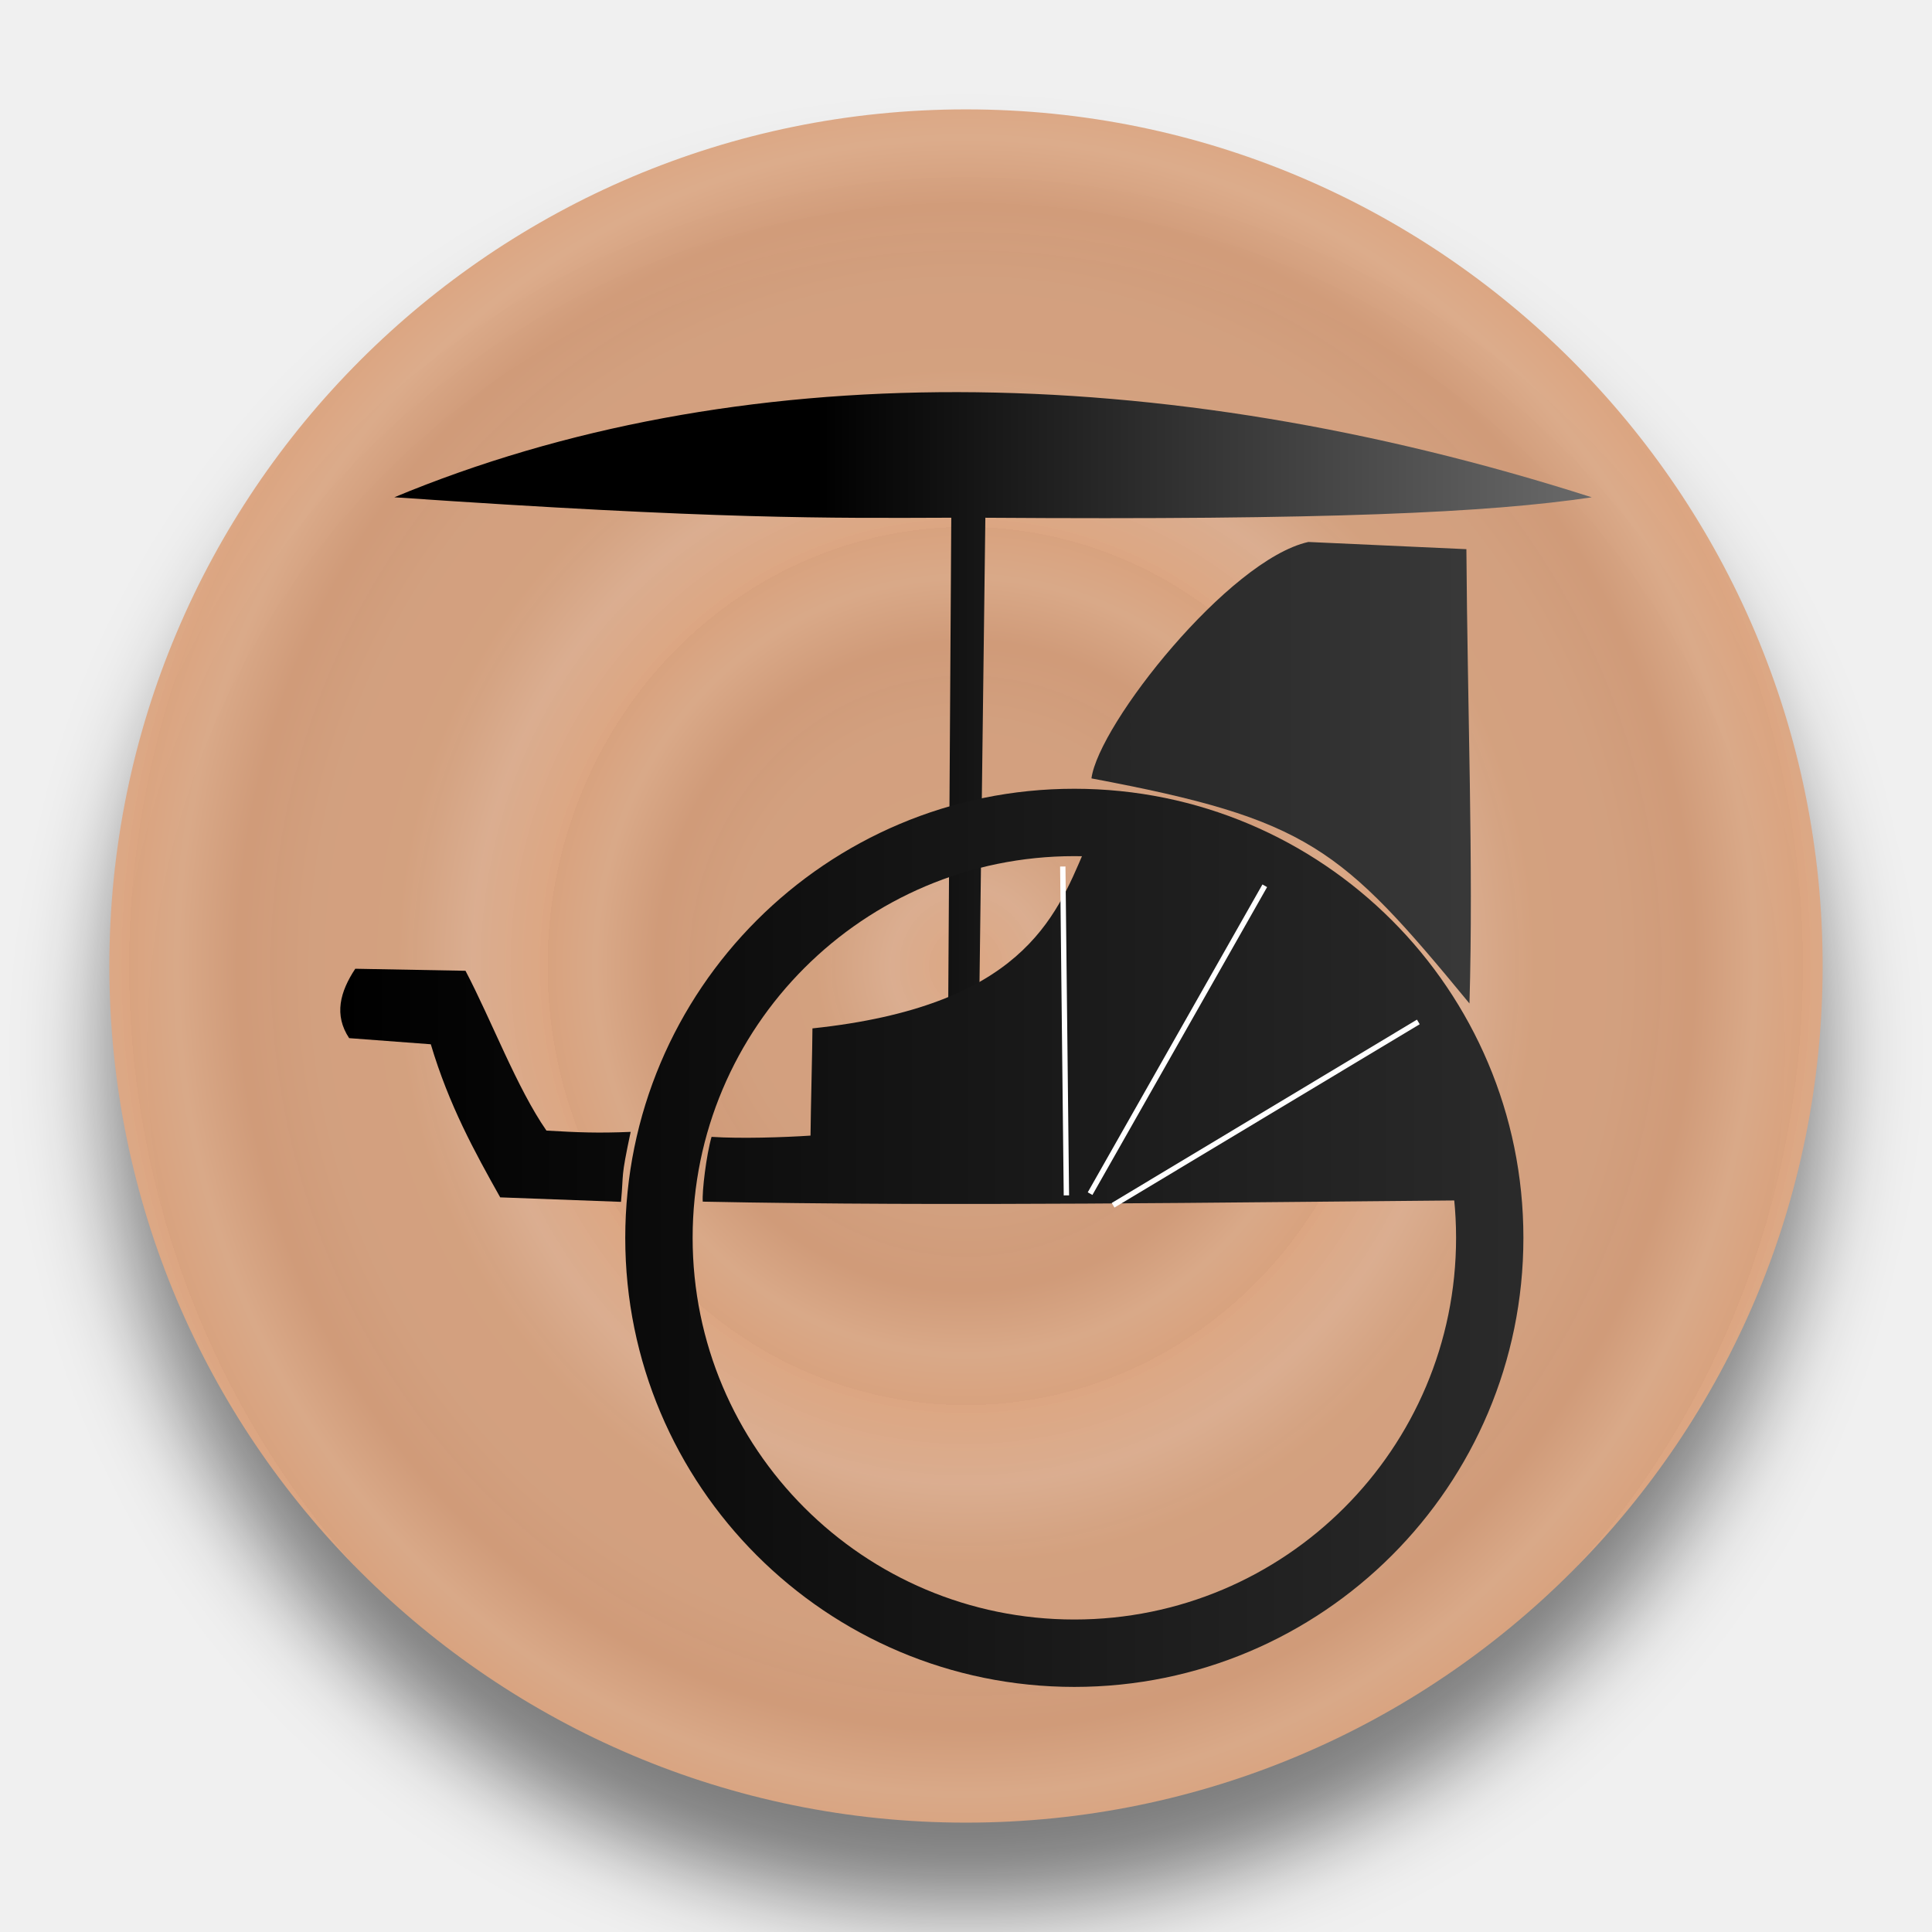
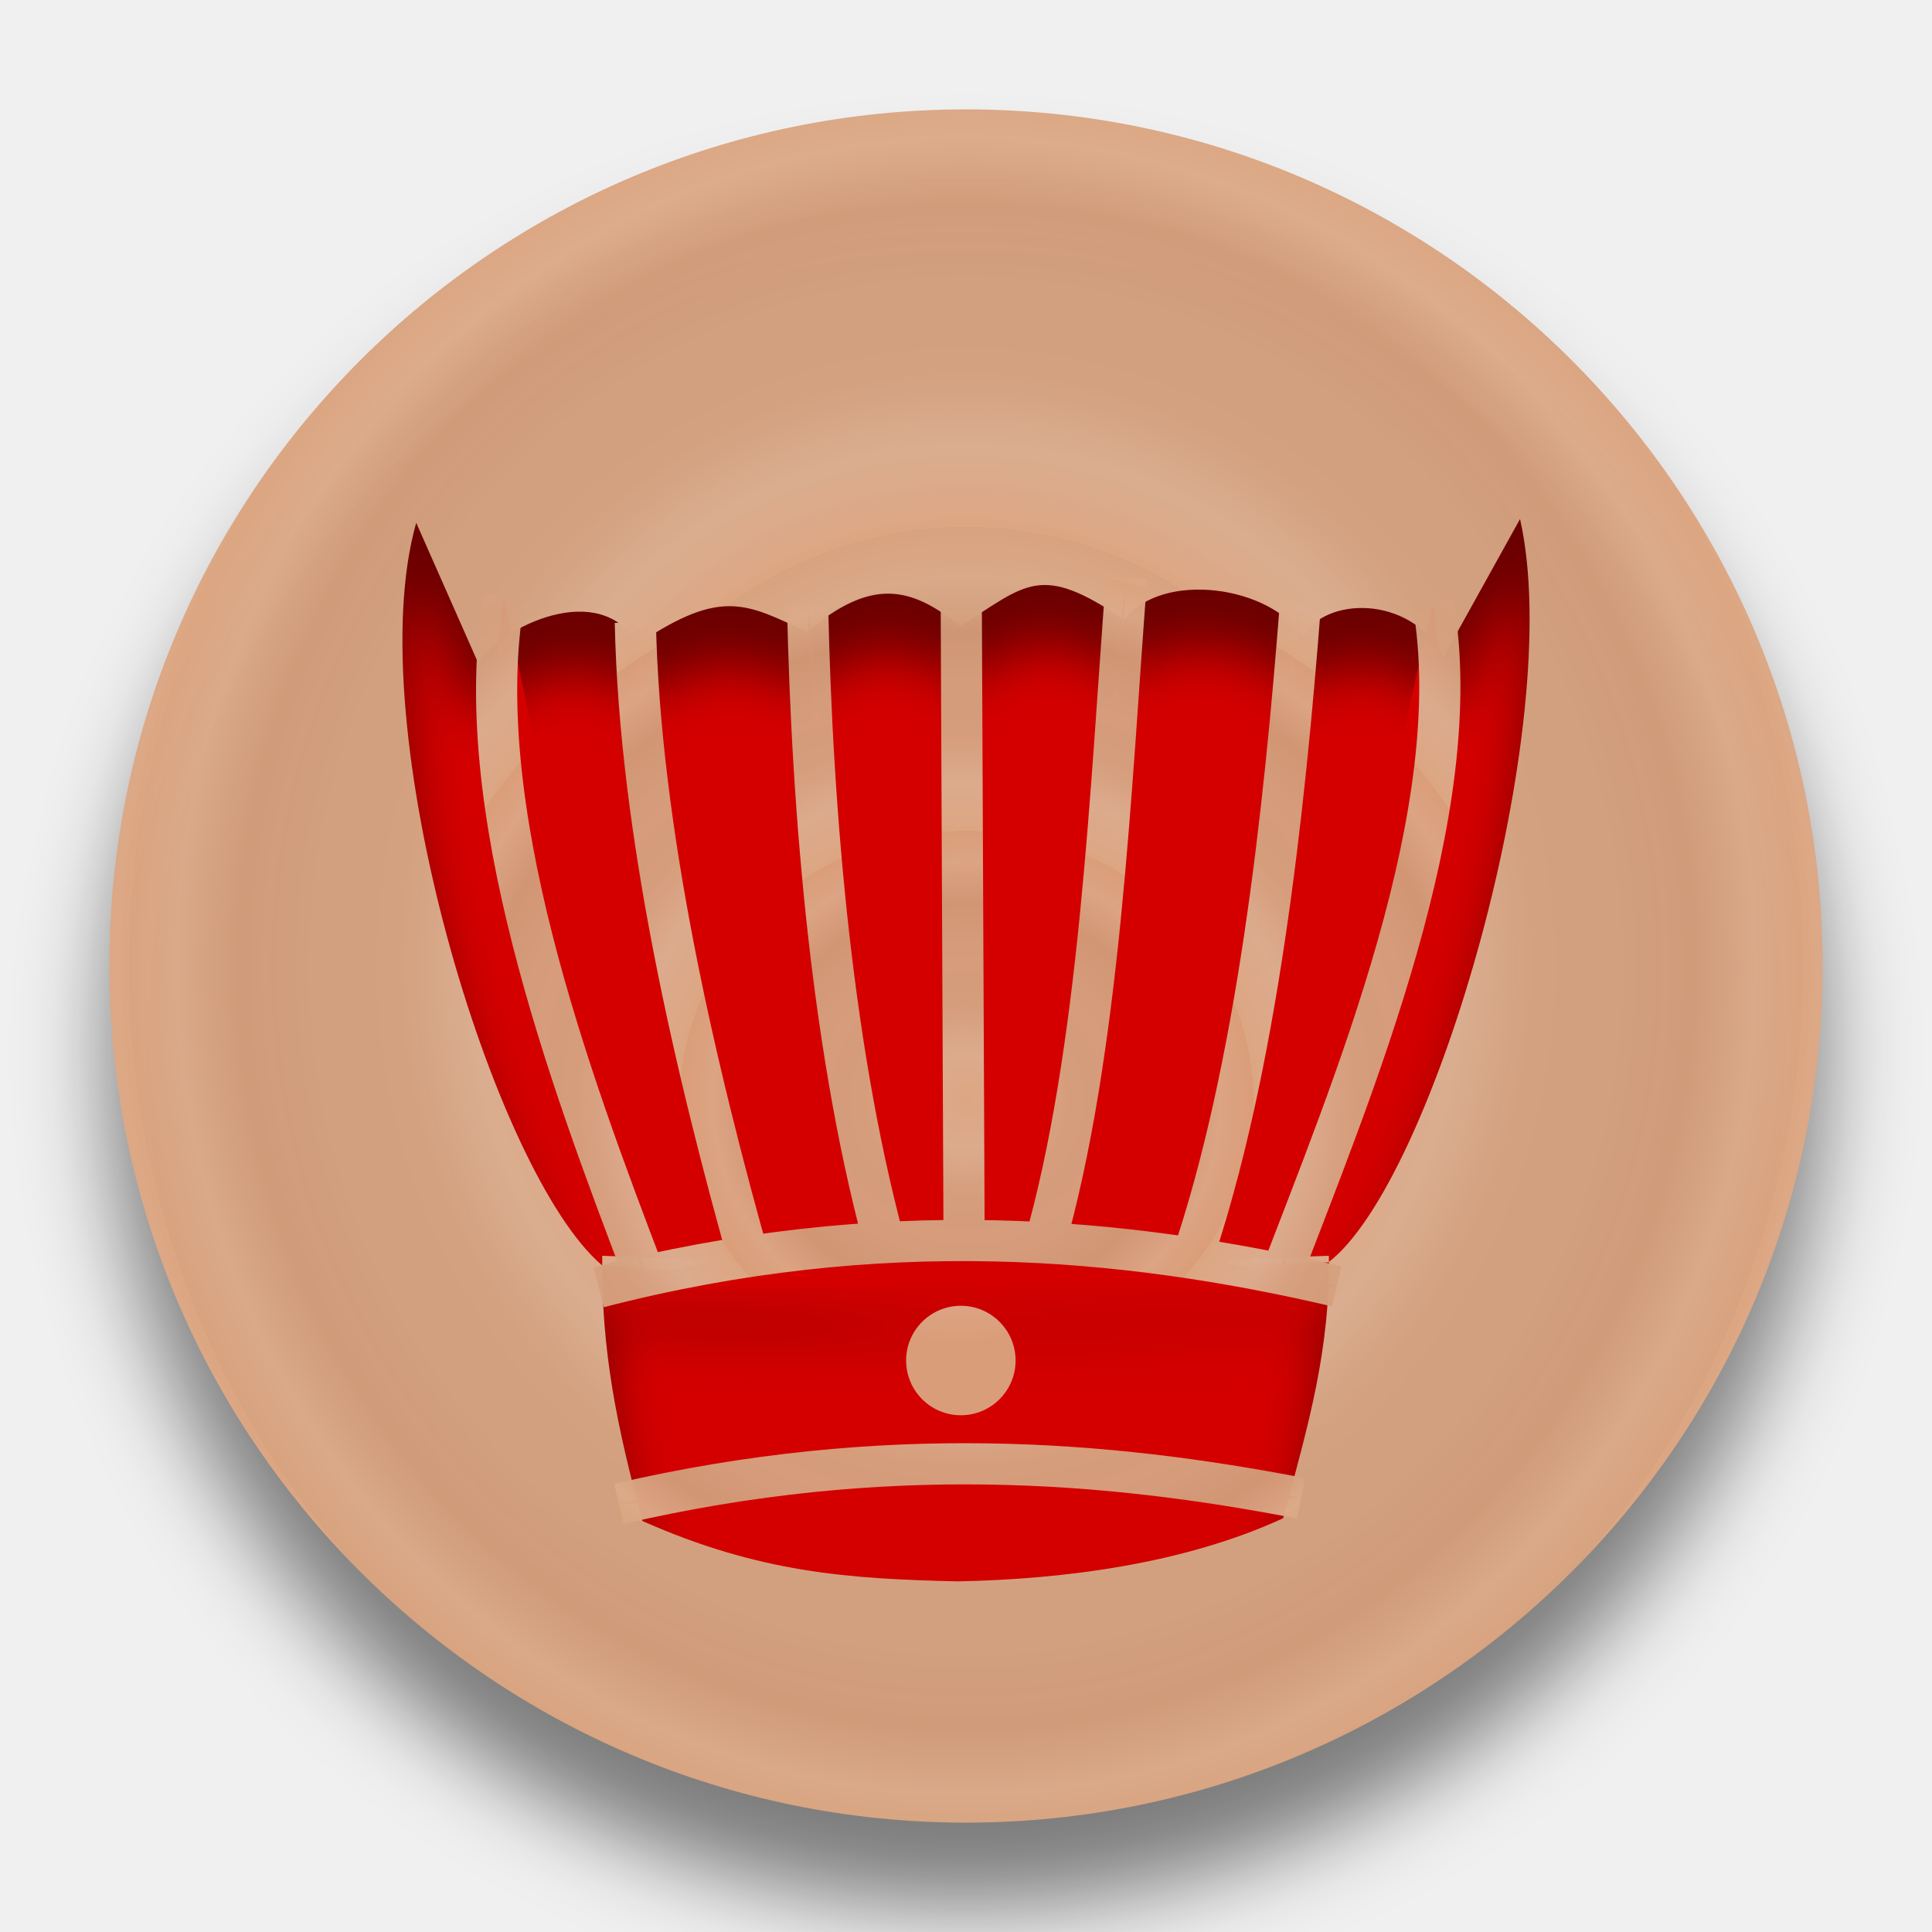
<svg xmlns="http://www.w3.org/2000/svg" xmlns:xlink="http://www.w3.org/1999/xlink" width="92" height="92" id="svg2" version="1.1">
  <defs id="defs10">
    <linearGradient id="linearGradient4755">
      <stop id="stop4741" offset="0" style="stop-color:#dca682;stop-opacity:0" />
      <stop style="stop-color:#dcae90;stop-opacity:0.98" offset="0.181" id="stop4743" />
      <stop id="stop4745" offset="0.361" style="stop-color:#d5a17e;stop-opacity:0.973" />
      <stop style="stop-color:#d5a17f;stop-opacity:0.969" offset="0.557" id="stop4747" />
      <stop id="stop4749" offset="0.737" style="stop-color:#d29b78;stop-opacity:0.965" />
      <stop style="stop-color:#dcaa88;stop-opacity:0.965" offset="0.885" id="stop4751" />
      <stop id="stop4753" offset="1" style="stop-color:#dba37e;stop-opacity:0.965" />
    </linearGradient>
    <linearGradient id="linearGradient855">
      <stop style="stop-color:#dca682;stop-opacity:1" offset="0" id="stop851" />
      <stop id="stop861" offset="0.181" style="stop-color:#dcae90;stop-opacity:0.98" />
      <stop style="stop-color:#d5a17e;stop-opacity:0.973" offset="0.361" id="stop863" />
      <stop id="stop865" offset="0.557" style="stop-color:#d5a17f;stop-opacity:0.969" />
      <stop style="stop-color:#d29b78;stop-opacity:0.965" offset="0.737" id="stop867" />
      <stop id="stop869" offset="0.885" style="stop-color:#dcaa88;stop-opacity:0.965" />
      <stop style="stop-color:#dba37e;stop-opacity:0.965" offset="1" id="stop853" />
    </linearGradient>
    <filter height="1.5" width="1.5" y="0" x="0" id="f1" color-interpolation-filters="sRGB">
      <feOffset id="feOffset3039" dy="0" dx="1" in="SourceAlpha" result="offOut" />
      <feGaussianBlur id="feGaussianBlur3041" stdDeviation="1" in="offOut" result="blurOut" />
    </filter>
    <linearGradient y2="1" x2="0" y1="0" x1="0" id="grad1">
      <stop id="stop3034" style="stop-color:rgb(255,255,255);stop-opacity:0.6" offset="20%" />
      <stop id="stop3036" style="stop-color:rgb(220,0,0);stop-opacity:0.5" offset="50%" />
    </linearGradient>
    <linearGradient y2="1" x2="0" y1="0" x1="0" id="grad0">
      <stop id="stop3029" style="stop-color:rgb(0,0,0);stop-opacity:0.3" offset="20%" />
      <stop id="stop3031" style="stop-color:rgb(0,0,0);stop-opacity:0.6" offset="100%" />
    </linearGradient>
    <filter style="color-interpolation-filters:sRGB;" id="filter19100">
      <feFlood flood-opacity="1" flood-color="rgb(91,93,90)" result="flood" id="feFlood19090" />
      <feComposite in="flood" in2="SourceGraphic" operator="in" result="composite1" id="feComposite19092" />
      <feGaussianBlur in="composite1" stdDeviation="0" result="blur" id="feGaussianBlur19094" />
      <feOffset dx="0" dy="4" result="offset" id="feOffset19096" />
      <feComposite in="SourceGraphic" in2="offset" operator="over" result="composite2" id="feComposite19098" />
    </filter>
    <radialGradient xlink:href="#linearGradient855" id="radialGradient859" cx="45.381" cy="48.335" fx="45.381" fy="48.335" r="40.955" gradientUnits="userSpaceOnUse" spreadMethod="repeat" gradientTransform="matrix(0.2988899,0,0,0.2866632,31.81733,34.47895)" />
    <radialGradient xlink:href="#linearGradient855" id="radialGradient871" gradientUnits="userSpaceOnUse" gradientTransform="matrix(0.4865415,0,0,0.5105283,23.30144,23.65849)" cx="45.381" cy="48.335" fx="45.381" fy="48.335" r="40.955" spreadMethod="repeat" />
    <filter style="color-interpolation-filters:sRGB;" id="filter1043">
      <feFlood flood-opacity="0.498" flood-color="rgb(0,0,0)" result="flood" id="feFlood1033" />
      <feComposite in="flood" in2="SourceGraphic" operator="in" result="composite1" id="feComposite1035" />
      <feGaussianBlur in="composite1" stdDeviation="2.1" result="blur" id="feGaussianBlur1037" />
      <feOffset dx="0" dy="4" result="offset" id="feOffset1039" />
      <feComposite in="SourceGraphic" in2="offset" operator="over" result="composite2" id="feComposite1041" />
    </filter>
    <filter style="color-interpolation-filters:sRGB;" id="filter1207">
      <feFlood flood-opacity="0.498" flood-color="rgb(0,0,0)" result="flood" id="feFlood1197" />
      <feComposite in="flood" in2="SourceGraphic" operator="out" result="composite1" id="feComposite1199" />
      <feGaussianBlur in="composite1" stdDeviation="1" result="blur" id="feGaussianBlur1201" />
      <feOffset dx="0" dy="1.3" result="offset" id="feOffset1203" />
      <feComposite in="offset" in2="SourceGraphic" operator="atop" result="composite2" id="feComposite1205" />
    </filter>
    <filter style="color-interpolation-filters:sRGB;" id="filter2144">
      <feFlood flood-opacity="0.498" flood-color="rgb(0,0,0)" result="flood" id="feFlood2134" />
      <feComposite in="flood" in2="SourceGraphic" operator="out" result="composite1" id="feComposite2136" />
      <feGaussianBlur in="composite1" stdDeviation="1" result="blur" id="feGaussianBlur2138" />
      <feOffset dx="0" dy="2.083" result="offset" id="feOffset2140" />
      <feComposite in="offset" in2="SourceGraphic" operator="atop" result="composite2" id="feComposite2142" />
    </filter>
    <radialGradient xlink:href="#linearGradient4755" id="radialGradient4739" cx="46.088" cy="56.191" fx="46.088" fy="56.191" r="1.744" gradientUnits="userSpaceOnUse" gradientTransform="matrix(4.473244,-2.7831788e-6,4.0861325e-6,6.567407,-160.1456,-323.1099)" />
    <radialGradient xlink:href="#linearGradient855" id="radialGradient4789" cx="46.325" cy="44.267" fx="46.325" fy="44.267" r="3.521" gradientTransform="matrix(2.967681,-4.4098853e-7,4.1477583e-7,2.79128,-91.15298,-74.99092)" gradientUnits="userSpaceOnUse" spreadMethod="repeat" />
    <filter style="color-interpolation-filters:sRGB;" id="filter4831">
      <feFlood flood-opacity="0.498" flood-color="rgb(0,0,0)" result="flood" id="feFlood4821" />
      <feComposite in="flood" in2="SourceGraphic" operator="out" result="composite1" id="feComposite4823" />
      <feGaussianBlur in="composite1" stdDeviation="1" result="blur" id="feGaussianBlur4825" />
      <feOffset dx="0" dy="2.1" result="offset" id="feOffset4827" />
      <feComposite in="offset" in2="SourceGraphic" operator="atop" result="composite2" id="feComposite4829" />
    </filter>
-     <linearGradient id="linearGradient5290">
-       <stop style="stop-color:#000000;stop-opacity:1;" offset="0" id="stop5286" />
-       <stop style="stop-color:#4d4d4d;stop-opacity:1" offset="1" id="stop5288" />
-     </linearGradient>
-     <linearGradient xlink:href="#linearGradient5312" id="linearGradient5457" gradientUnits="userSpaceOnUse" x1="22.018" y1="47.283" x2="75.111" y2="47.283" gradientTransform="translate(-76.6634,36.28301)" />
-     <linearGradient id="linearGradient5312">
-       <stop id="stop5308" offset="0" style="stop-color:#000000;stop-opacity:1;" />
-       <stop id="stop5310" offset="1" style="stop-color:#333333;stop-opacity:1" />
-     </linearGradient>
-     <linearGradient xlink:href="#linearGradient5290" id="linearGradient5455" gradientUnits="userSpaceOnUse" x1="22.018" y1="47.283" x2="79.496" y2="47.283" gradientTransform="translate(-76.6634,36.28301)" />
-     <linearGradient xlink:href="#linearGradient5523" id="linearGradient5525" x1="39.92" y1="35.189" x2="67.819" y2="35.189" gradientUnits="userSpaceOnUse" gradientTransform="translate(-76.79823,33.45159)" />
-     <linearGradient id="linearGradient5523">
-       <stop style="stop-color:#000000;stop-opacity:1;" offset="0" id="stop5519" />
-       <stop style="stop-color:#666666;stop-opacity:1" offset="1" id="stop5521" />
-     </linearGradient>
-     <linearGradient xlink:href="#linearGradient5312" id="linearGradient9181" gradientUnits="userSpaceOnUse" gradientTransform="translate(-76.6634,36.28301)" x1="22.018" y1="47.283" x2="75.111" y2="47.283" />
-     <linearGradient xlink:href="#linearGradient5312" id="linearGradient9183" gradientUnits="userSpaceOnUse" gradientTransform="translate(-76.6634,36.28301)" x1="22.018" y1="47.283" x2="75.111" y2="47.283" />
  </defs>
  <g id="layer1" style="display:inline">
    <g style="fill:url(#radialGradient859);fill-opacity:1" id="g25621" transform="translate(0.618638,-2.334746)">
      <circle r="40.792" cy="48.335" cx="45.381" id="circle4376-8-9" style="color:#000000;display:inline;overflow:visible;visibility:visible;opacity:1;fill:url(#radialGradient871);fill-opacity:1;fill-rule:nonzero;stroke:none;stroke-width:0.326;stroke-linecap:round;stroke-linejoin:miter;stroke-miterlimit:10;stroke-dasharray:none;stroke-dashoffset:0;stroke-opacity:1;marker:none;filter:url(#filter1043);enable-background:accumulate" />
    </g>
  </g>
  <g id="layer2" style="display:inline">
-     <g style="display:inline;fill:#008000" id="g16676" transform="matrix(1.306995,0,0,1.306995,-145.3228,-25.73885)">
-       <path id="path7043" style="fill:#ff0000;fill-opacity:1;stroke:none;stroke-width:0.569;stroke-linecap:butt;stroke-linejoin:miter;stroke-miterlimit:4;stroke-dasharray:none;stroke-opacity:1;filter:url(#filter4831)" d="m 33.043,54.221 c -0.045,3.441 0.536,6.222 1.463,9.662 4.267,1.897 7.563,2.11 11.478,2.2 3.915,-0.073 8.3,-0.654 11.865,-2.3 0.928,-3.441 1.713,-6.121 1.667,-9.562 L 46.303,54.674 Z M 46.314,54.932 C 42.357,54.835 38.281,55.054 33.043,54.573 29.084,51.239 24.163,34.895 26.265,27.515 l 2.243,5.074 c 0.904,-1.287 4.444,-3.044 5.826,-0.652 3.063,-2.068 3.966,-1.473 6.168,-0.446 2.326,-1.964 3.759,-1.686 5.585,-0.209 2.435,-1.541 2.913,-2.315 5.97,-0.235 1.394,-1.806 5.349,-1.239 6.515,0.635 0.729,-1.45 3.882,-1.601 5.129,0.705 l 2.78,-5.009 c 1.696,7.472 -3.141,24.15 -6.983,27.081" />
+     <g style="display:inline;fill:#008000" id="g16676" transform="matrix(1.306995,0,0,1.306995,-14.50804,-11.06638)">
+       <path id="path7043" style="fill:#d40000;fill-opacity:1;stroke:none;stroke-width:0.569;stroke-linecap:butt;stroke-linejoin:miter;stroke-miterlimit:4;stroke-dasharray:none;stroke-opacity:1;filter:url(#filter4831)" d="m 33.043,54.221 c -0.045,3.441 0.536,6.222 1.463,9.662 4.267,1.897 7.563,2.11 11.478,2.2 3.915,-0.073 8.3,-0.654 11.865,-2.3 0.928,-3.441 1.713,-6.121 1.667,-9.562 L 46.303,54.674 Z M 46.314,54.932 C 42.357,54.835 38.281,55.054 33.043,54.573 29.084,51.239 24.163,34.895 26.265,27.515 l 2.243,5.074 c 0.904,-1.287 4.444,-3.044 5.826,-0.652 3.063,-2.068 3.966,-1.473 6.168,-0.446 2.326,-1.964 3.759,-1.686 5.585,-0.209 2.435,-1.541 2.913,-2.315 5.97,-0.235 1.394,-1.806 5.349,-1.239 6.515,0.635 0.729,-1.45 3.882,-1.601 5.129,0.705 l 2.78,-5.009 c 1.696,7.472 -3.141,24.15 -6.983,27.081" />
      <circle id="path7098-3" style="opacity:1;fill:url(#radialGradient4739);fill-opacity:1;stroke:none;stroke-width:0.569;stroke-linecap:square;stroke-linejoin:miter;stroke-miterlimit:4;stroke-dasharray:none;stroke-opacity:1;paint-order:normal" r="1.994" cy="58.036" cx="46.108" />
-       <path id="path7645" style="display:inline;fill:#ff2a2a;stroke:url(#radialGradient4789);stroke-width:1.5;stroke-linecap:butt;stroke-linejoin:miter;stroke-miterlimit:4;stroke-dasharray:none;stroke-opacity:1" d="m 63.311,30.433 c 1.317,7.566 -2.901,17.592 -5.677,24.847 M 29.471,30.207 c -1.317,7.566 2.347,17.485 5.123,24.741 m -0.945,8.31 c 9.703,-2.249 17.83,-1.559 24.854,-0.201 M 32.913,55.367 c 10.261,-2.652 19.148,-1.847 26.89,-0.033 M 46.225,53.396 46.124,30.697 m -5.6,-0.195 c 0.162,7.627 0.913,16.59 2.952,23.815 m 8.669,-24.795 c -0.582,7.568 -0.962,17.291 -3.03,24.434 M 58.487,30.38 C 57.905,37.947 56.903,47.42 54.484,54.462 M 34.248,31.145 c 0.162,7.627 2.186,16.284 4.226,23.509" />
-     </g>
-     <g id="g9201" transform="matrix(1.275772,0,0,1.275772,85.91824,-53.88839)">
-       <path id="path5517" d="m -52.63,60.801 c 12.08,0.829 16.235,0.779 20.791,0.763 l -0.115,18.316 1.157,-0.034 0.23,-18.281 c 12.783,0.088 18.77,-0.186 22.633,-0.763 -16.199,-5.185 -31.999,-5.284 -44.696,-3e-6 z" style="display:inline;fill:url(#linearGradient5525);fill-opacity:1;stroke:none;stroke-width:1px;stroke-linecap:butt;stroke-linejoin:miter;stroke-opacity:1" />
-       <path id="path5173" d="m -27.245,71.681 a 16.761,16.761 0 0 1 16.761,16.761 16.761,16.761 0 0 1 -16.761,16.763 A 16.761,16.761 0 0 1 -44.008,88.442 16.761,16.761 0 0 1 -27.245,71.681 Z m 0,2.515 a 14.247,14.247 0 0 0 -14.248,14.245 14.247,14.247 0 0 0 14.248,14.248 14.247,14.247 0 0 0 14.248,-14.248 14.247,14.247 0 0 0 -14.248,-14.245 z" style="display:inline;opacity:1;fill:url(#linearGradient9181);fill-opacity:1;stroke:none;stroke-width:0.13;stroke-linecap:square;stroke-linejoin:miter;stroke-miterlimit:4;stroke-dasharray:none;stroke-dashoffset:0;stroke-opacity:1;paint-order:normal" />
-       <path id="path5176" d="m -46.949,84.441 c -1.1,-1.583 -2.053,-4.12 -3.022,-5.966 L -54.085,78.399 c -0.572,0.863 -0.801,1.727 -0.229,2.59 l 3.048,0.229 c 0.679,2.274 1.63,4.003 2.59,5.714 l 4.509,0.168 c 0.108,-1.159 -0.023,-0.803 0.361,-2.612 -1.235,0.051 -1.925,0.022 -3.143,-0.048 z" style="display:inline;fill:url(#linearGradient9183);fill-opacity:1;stroke:none;stroke-width:1.298px;stroke-linecap:butt;stroke-linejoin:miter;stroke-opacity:1" />
-       <path id="path5178" d="m -12.612,62.738 c 0.039,5.884 0.266,11.79 0.115,16.957 -4.798,-5.827 -6.001,-6.877 -14.11,-8.401 0.266,-2.019 5.124,-8.16 8.096,-8.825 z" style="display:inline;fill:url(#linearGradient5455);fill-opacity:1;stroke:none;stroke-width:1.298px;stroke-linecap:butt;stroke-linejoin:miter;stroke-opacity:1" />
-       <path id="path5248" d="m -12.619,87.045 c -0.219,-1.896 -1.639,-5.534 -3.73,-8.463 -2.32,-3.25 -8.121,-4.639 -10.525,-4.588 -1.072,2.514 -2.373,5.81 -10.147,6.631 0,0.631 -0.064,3.054 -0.072,4.002 -1.007,0.067 -2.608,0.118 -3.694,0.047 -0.198,0.687 -0.359,2.051 -0.328,2.418 9.185,0.186 19.418,0.025 28.496,-0.048 z" style="display:inline;fill:url(#linearGradient5457);fill-opacity:1;stroke:none;stroke-width:1px;stroke-linecap:butt;stroke-linejoin:miter;stroke-opacity:1" />
-       <path id="path5420" d="M -26.658,86.793 -20.138,75.302" style="display:inline;fill:none;stroke:#ffffff;stroke-width:0.2;stroke-linecap:butt;stroke-linejoin:miter;stroke-miterlimit:4;stroke-dasharray:none;stroke-opacity:1" />
-       <path id="path5437" d="M -27.542,86.858 -27.677,74.583" style="display:inline;fill:#000000;stroke:#ffffff;stroke-width:0.2;stroke-linecap:butt;stroke-linejoin:miter;stroke-miterlimit:4;stroke-dasharray:none;stroke-opacity:1" />
-       <path id="path5471" d="m -25.799,87.227 11.393,-6.843" style="display:inline;fill:none;stroke:#ffffff;stroke-width:0.2;stroke-linecap:butt;stroke-linejoin:miter;stroke-miterlimit:4;stroke-dasharray:none;stroke-opacity:1" />
+       <path id="path7645" style="display:inline;fill:#d40000;stroke:url(#radialGradient4789);stroke-width:1.5;stroke-linecap:butt;stroke-linejoin:miter;stroke-miterlimit:4;stroke-dasharray:none;stroke-opacity:1" d="m 63.311,30.433 c 1.317,7.566 -2.901,17.592 -5.677,24.847 M 29.471,30.207 c -1.317,7.566 2.347,17.485 5.123,24.741 m -0.945,8.31 c 9.703,-2.249 17.83,-1.559 24.854,-0.201 M 32.913,55.367 c 10.261,-2.652 19.148,-1.847 26.89,-0.033 M 46.225,53.396 46.124,30.697 m -5.6,-0.195 c 0.162,7.627 0.913,16.59 2.952,23.815 m 8.669,-24.795 c -0.582,7.568 -0.962,17.291 -3.03,24.434 M 58.487,30.38 C 57.905,37.947 56.903,47.42 54.484,54.462 M 34.248,31.145 c 0.162,7.627 2.186,16.284 4.226,23.509" />
    </g>
  </g>
</svg>
